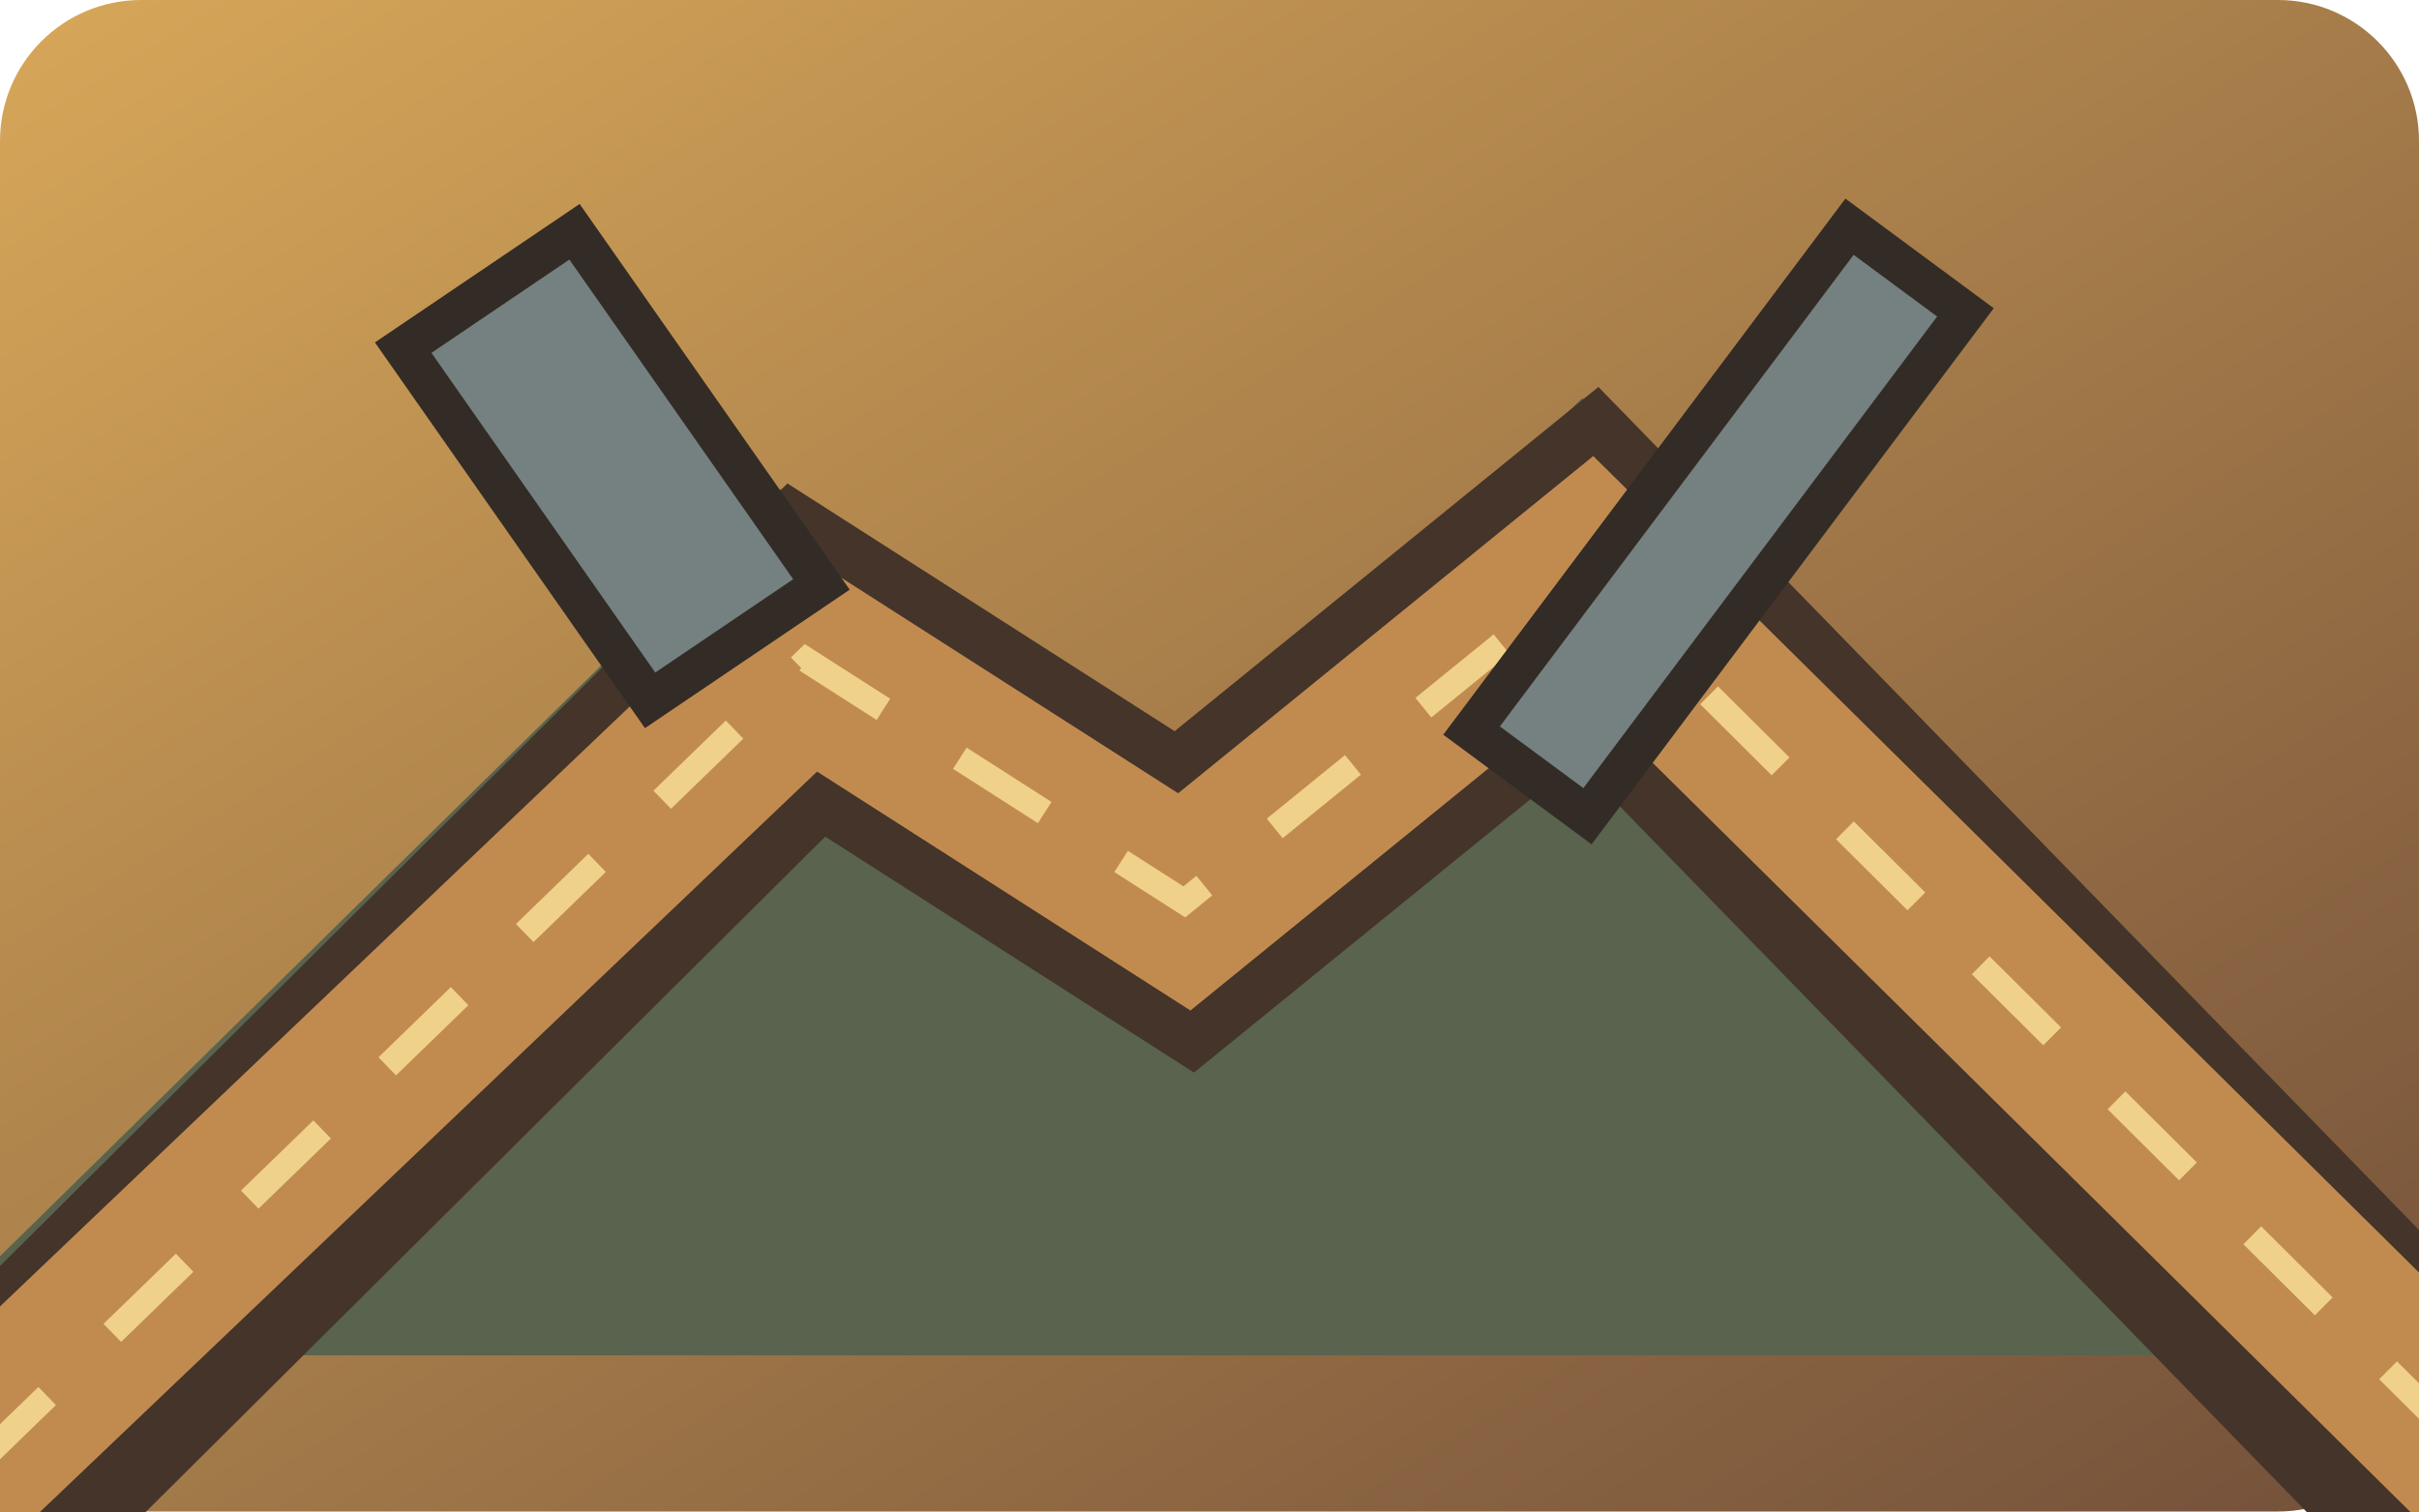
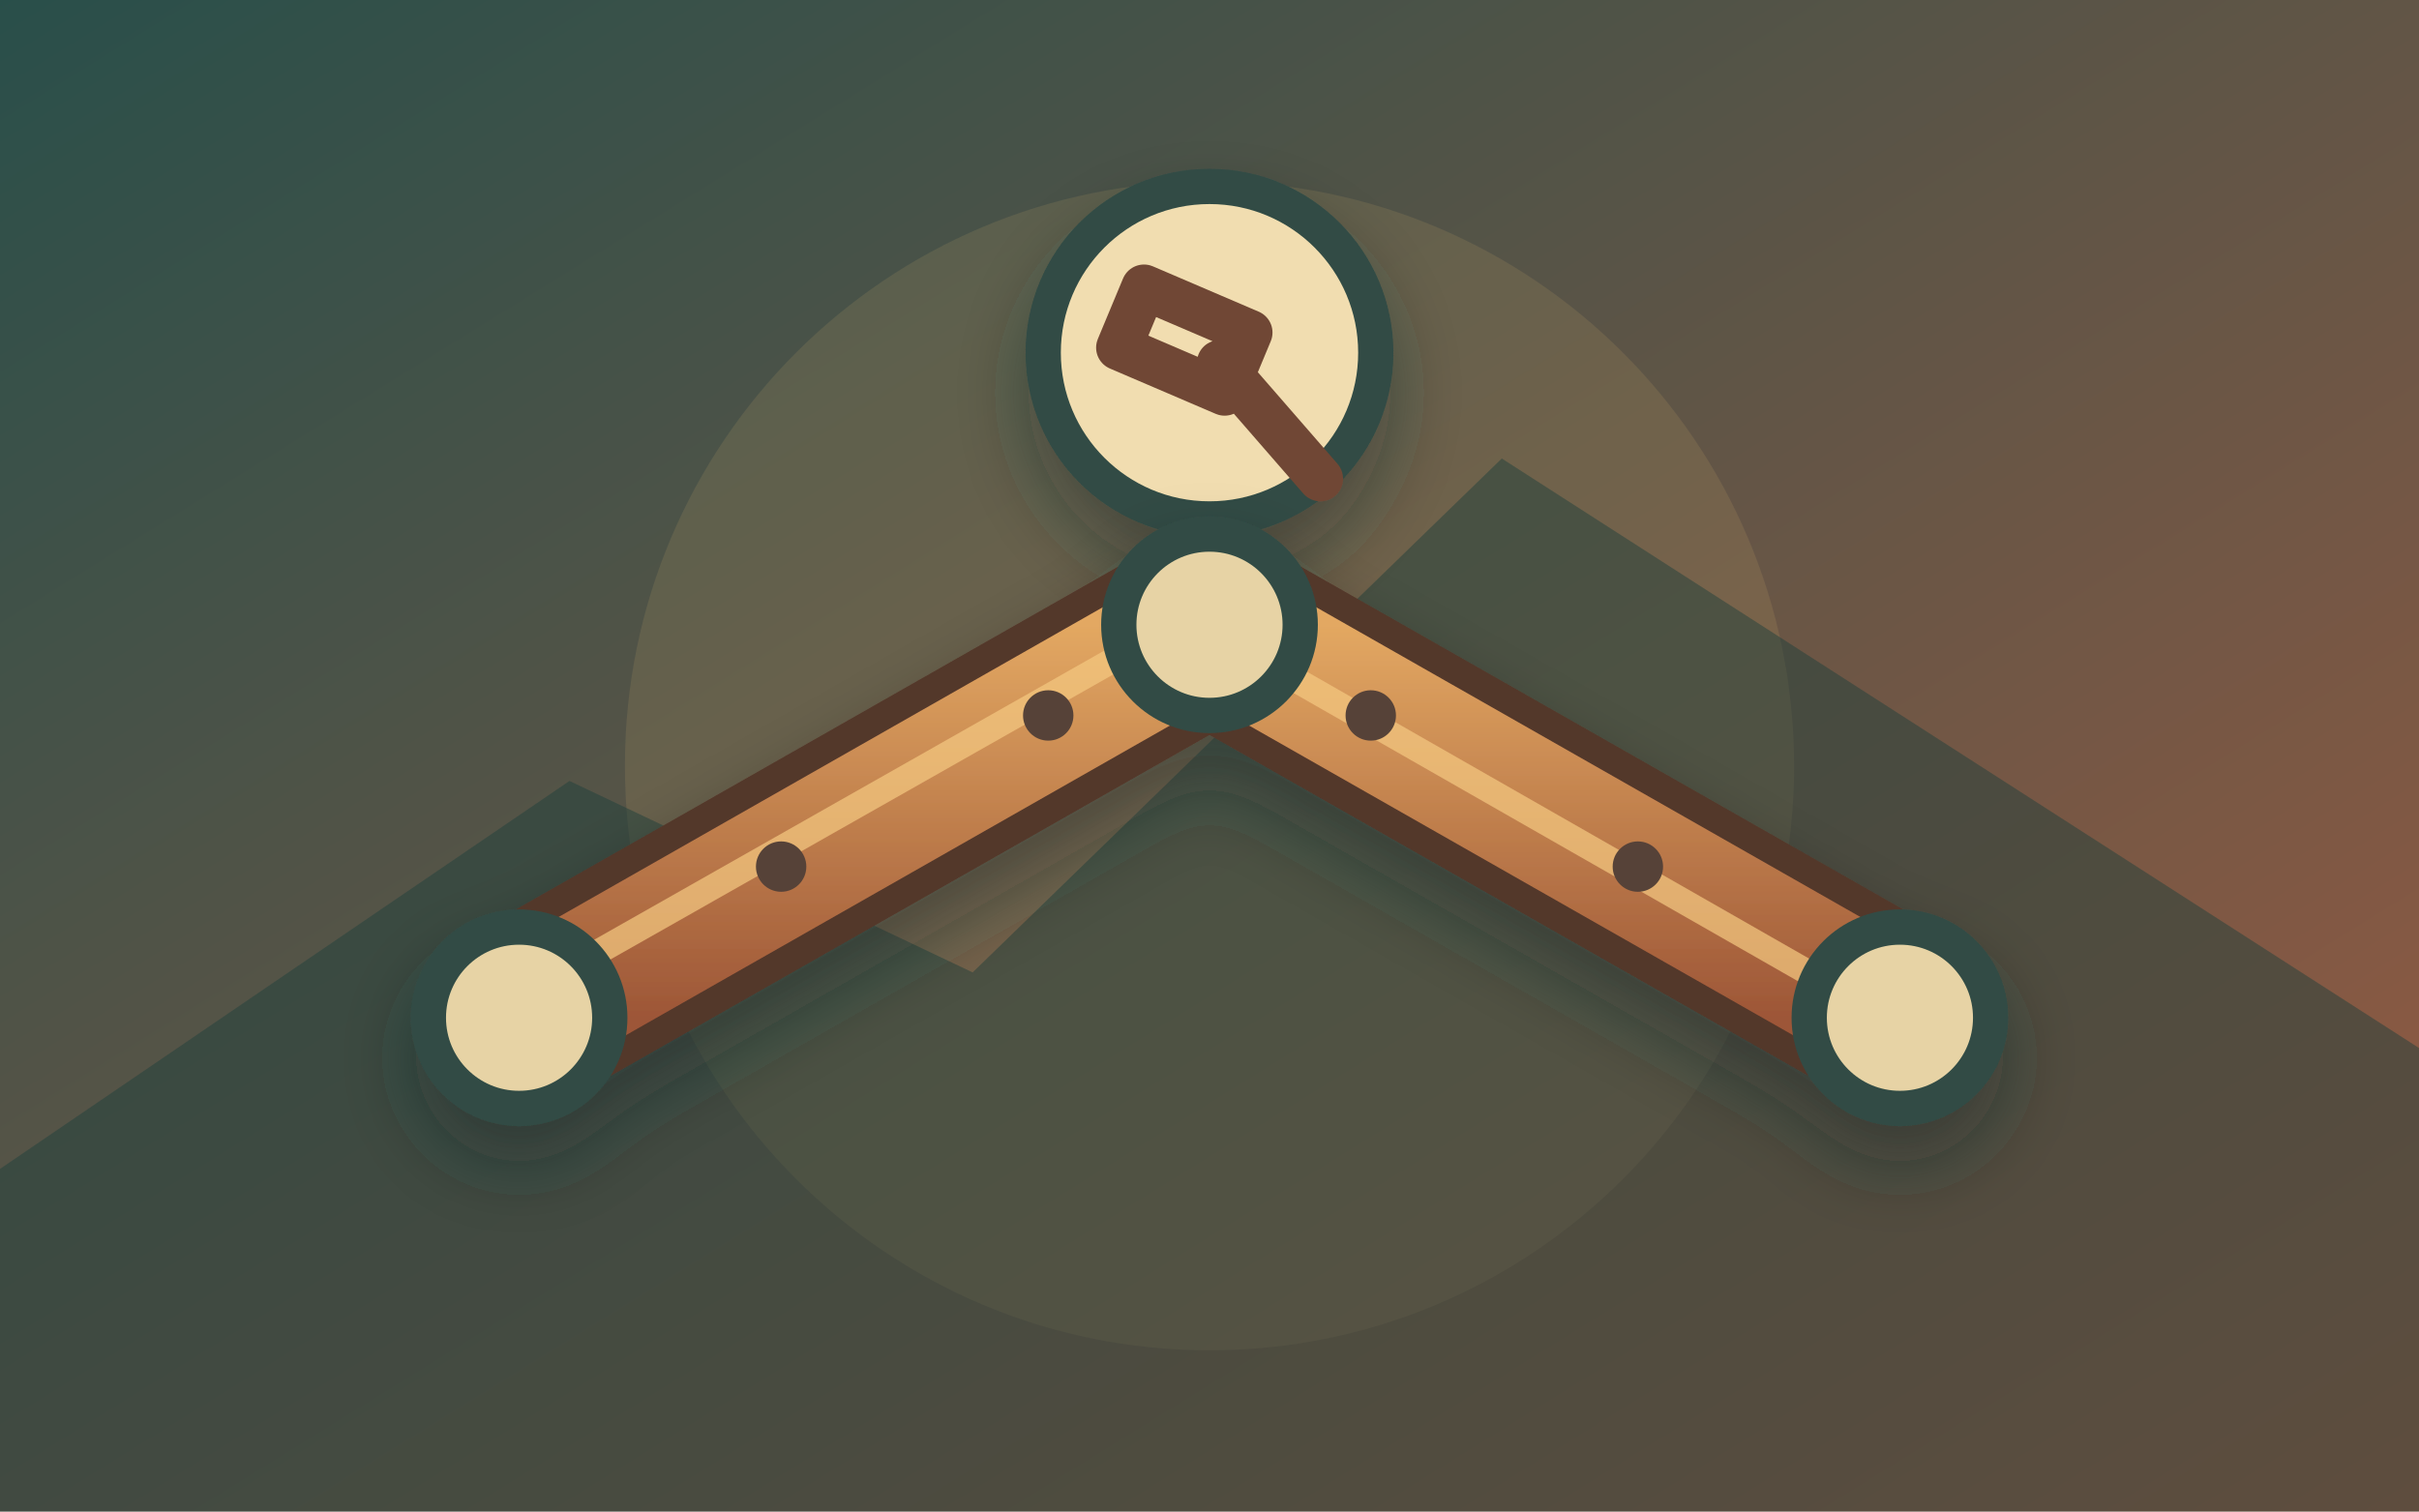
- <svg xmlns="http://www.w3.org/2000/svg" viewBox="0 0 480 300">
+ <svg xmlns="http://www.w3.org/2000/svg" viewBox="0 0 480 300" data-style="karo-card-v3" role="img" aria-labelledby="road-title road-desc">
  <defs>
-     <linearGradient id="b" y2="1">
-       <stop stop-color="#d7a759" />
-       <stop offset="1" stop-color="#73503a" />
+     <linearGradient id="road-bg" x1="0" y1="0" x2="1" y2="1">
+       <stop stop-color="#294f4a" />
+       <stop offset="1" stop-color="#9a5b42" />
    </linearGradient>
+     <linearGradient id="road-wood" x1="0" y1="0" x2="0" y2="1">
+       <stop stop-color="#e3a862" />
+       <stop offset="1" stop-color="#9d5637" />
+     </linearGradient>
+     <filter id="road-shadow" x="-30%" y="-30%" width="160%" height="170%">
+       <feDropShadow dx="0" dy="8" stdDeviation="7" flood-color="#20342f" flood-opacity="0.42" />
+     </filter>
  </defs>
-   <rect width="480" height="300" rx="28" fill="url(#b)" />
-   <path d="M-20 269 155 97l84 54 75-72 186 190z" fill="#59634d" />
-   <path d="M-10 300 160 131l75 48 80-65 181 186" fill="none" stroke="#44342a" stroke-width="55" />
-   <path d="M-10 293 160 131l75 48 80-65 181 179" fill="none" stroke="#c18b50" stroke-width="35" />
-   <path d="M-5 291 160 131l75 48 80-65 179 178" fill="none" stroke="#f0d189" stroke-dasharray="20 18" stroke-width="5" />
-   <path d="m80 69 34-23 49 70-34 23z" fill="#748180" stroke="#332b26" stroke-width="8" />
-   <path d="m367 45 23 17-75 100-23-17z" fill="#748180" stroke="#332b26" stroke-width="8" />
+   <rect width="480" height="300" fill="url(#road-bg)" />
+   <circle cx="240" cy="152" r="116" fill="#f4c777" opacity="0.11" />
+   <path d="M0 232l113-77 80 38 105-102 182 117v92H0z" fill="#1e3f3b" opacity="0.48" />
+   <g id="construction-mark" transform="translate(205 35)" filter="url(#road-shadow)">
+     <circle cx="35" cy="35" r="33" fill="#f1ddb0" stroke="#314c45" stroke-width="7" />
+     <path d="M22 22l21 9-5 12-21-9zM37 37l20 23" fill="none" stroke="#6f4734" stroke-linecap="round" stroke-linejoin="round" stroke-width="9" />
+   </g>
+   <g id="hero-trails" filter="url(#road-shadow)" stroke-linecap="round">
+     <path d="M103 202L240 124" stroke="#53372b" stroke-width="38" />
+     <path d="M240 124l137 78" stroke="#53372b" stroke-width="38" />
+     <path d="M103 202L240 124" stroke="url(#road-wood)" stroke-width="27" />
+     <path d="M240 124l137 78" stroke="url(#road-wood)" stroke-width="27" />
+     <path d="M108 195l127-72M245 128l126 72" stroke="#f4c780" stroke-width="5" opacity="0.72" />
+     <g fill="#e7d3a5" stroke="#314c45" stroke-width="7">
+       <circle cx="103" cy="202" r="18" />
+       <circle cx="240" cy="124" r="18" />
+       <circle cx="377" cy="202" r="18" />
+     </g>
+     <g fill="#574338">
+       <circle cx="155" cy="172" r="5" />
+       <circle cx="208" cy="142" r="5" />
+       <circle cx="272" cy="142" r="5" />
+       <circle cx="325" cy="172" r="5" />
+     </g>
+   </g>
</svg>
